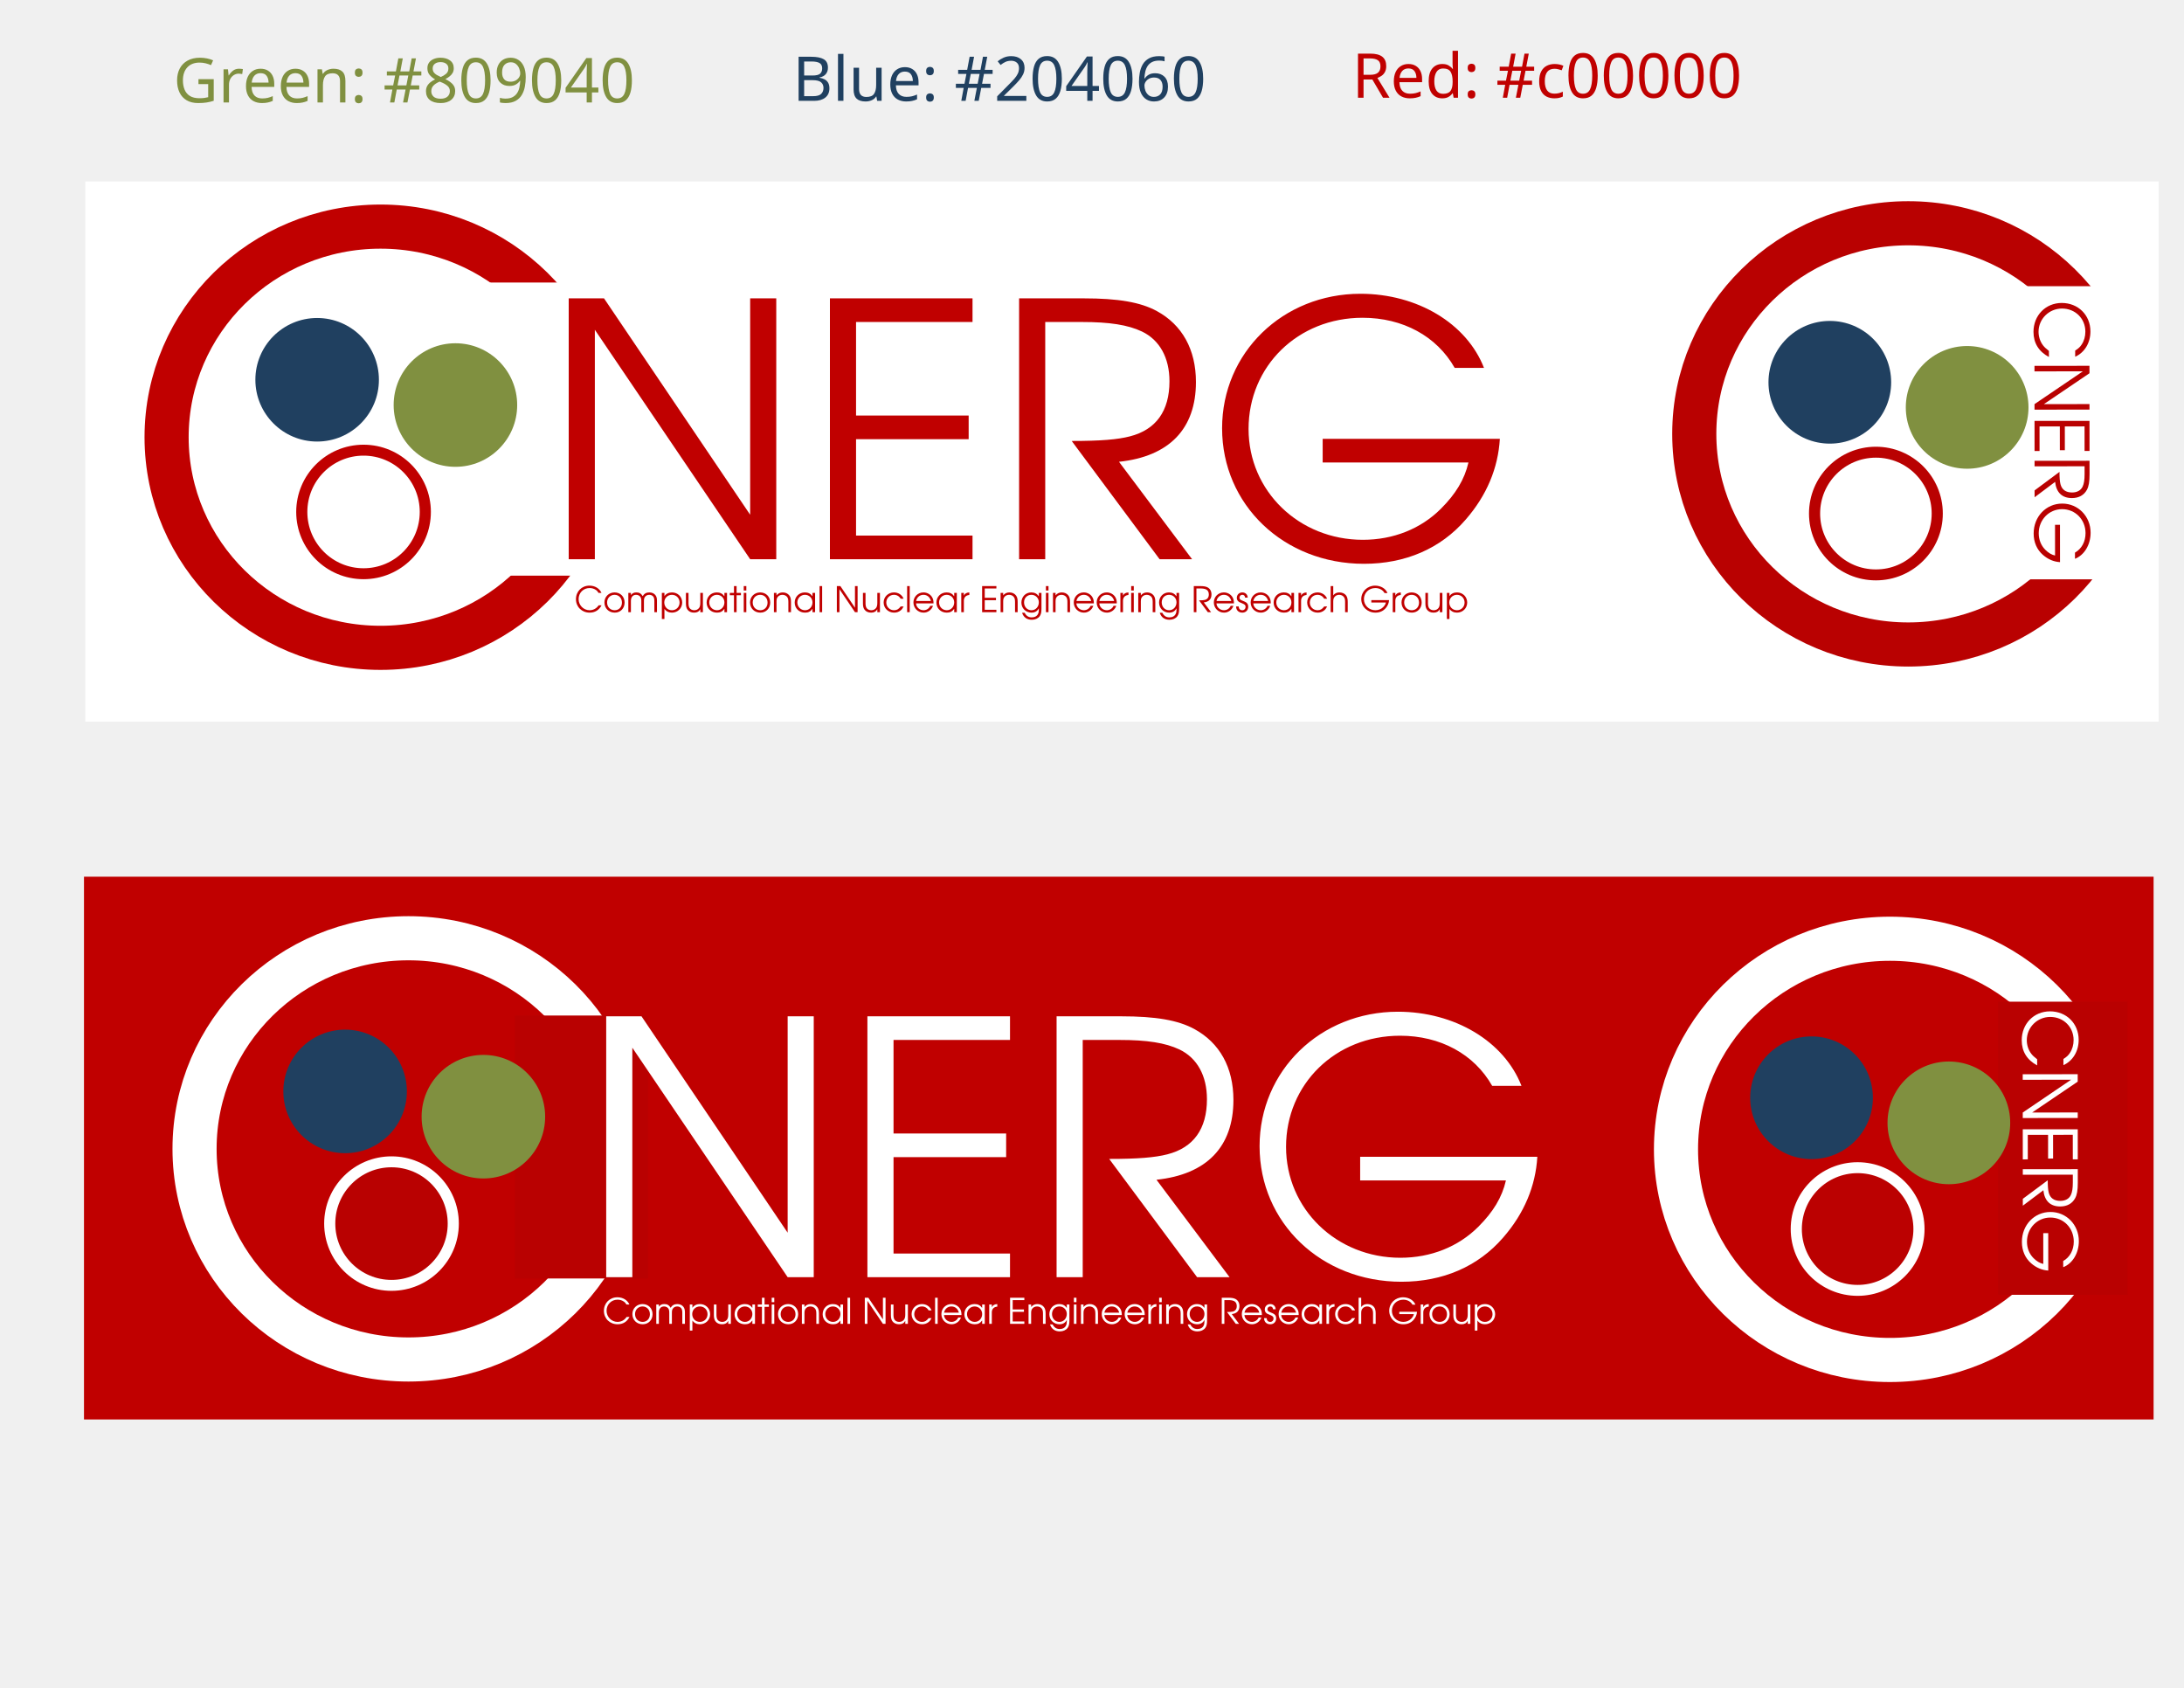
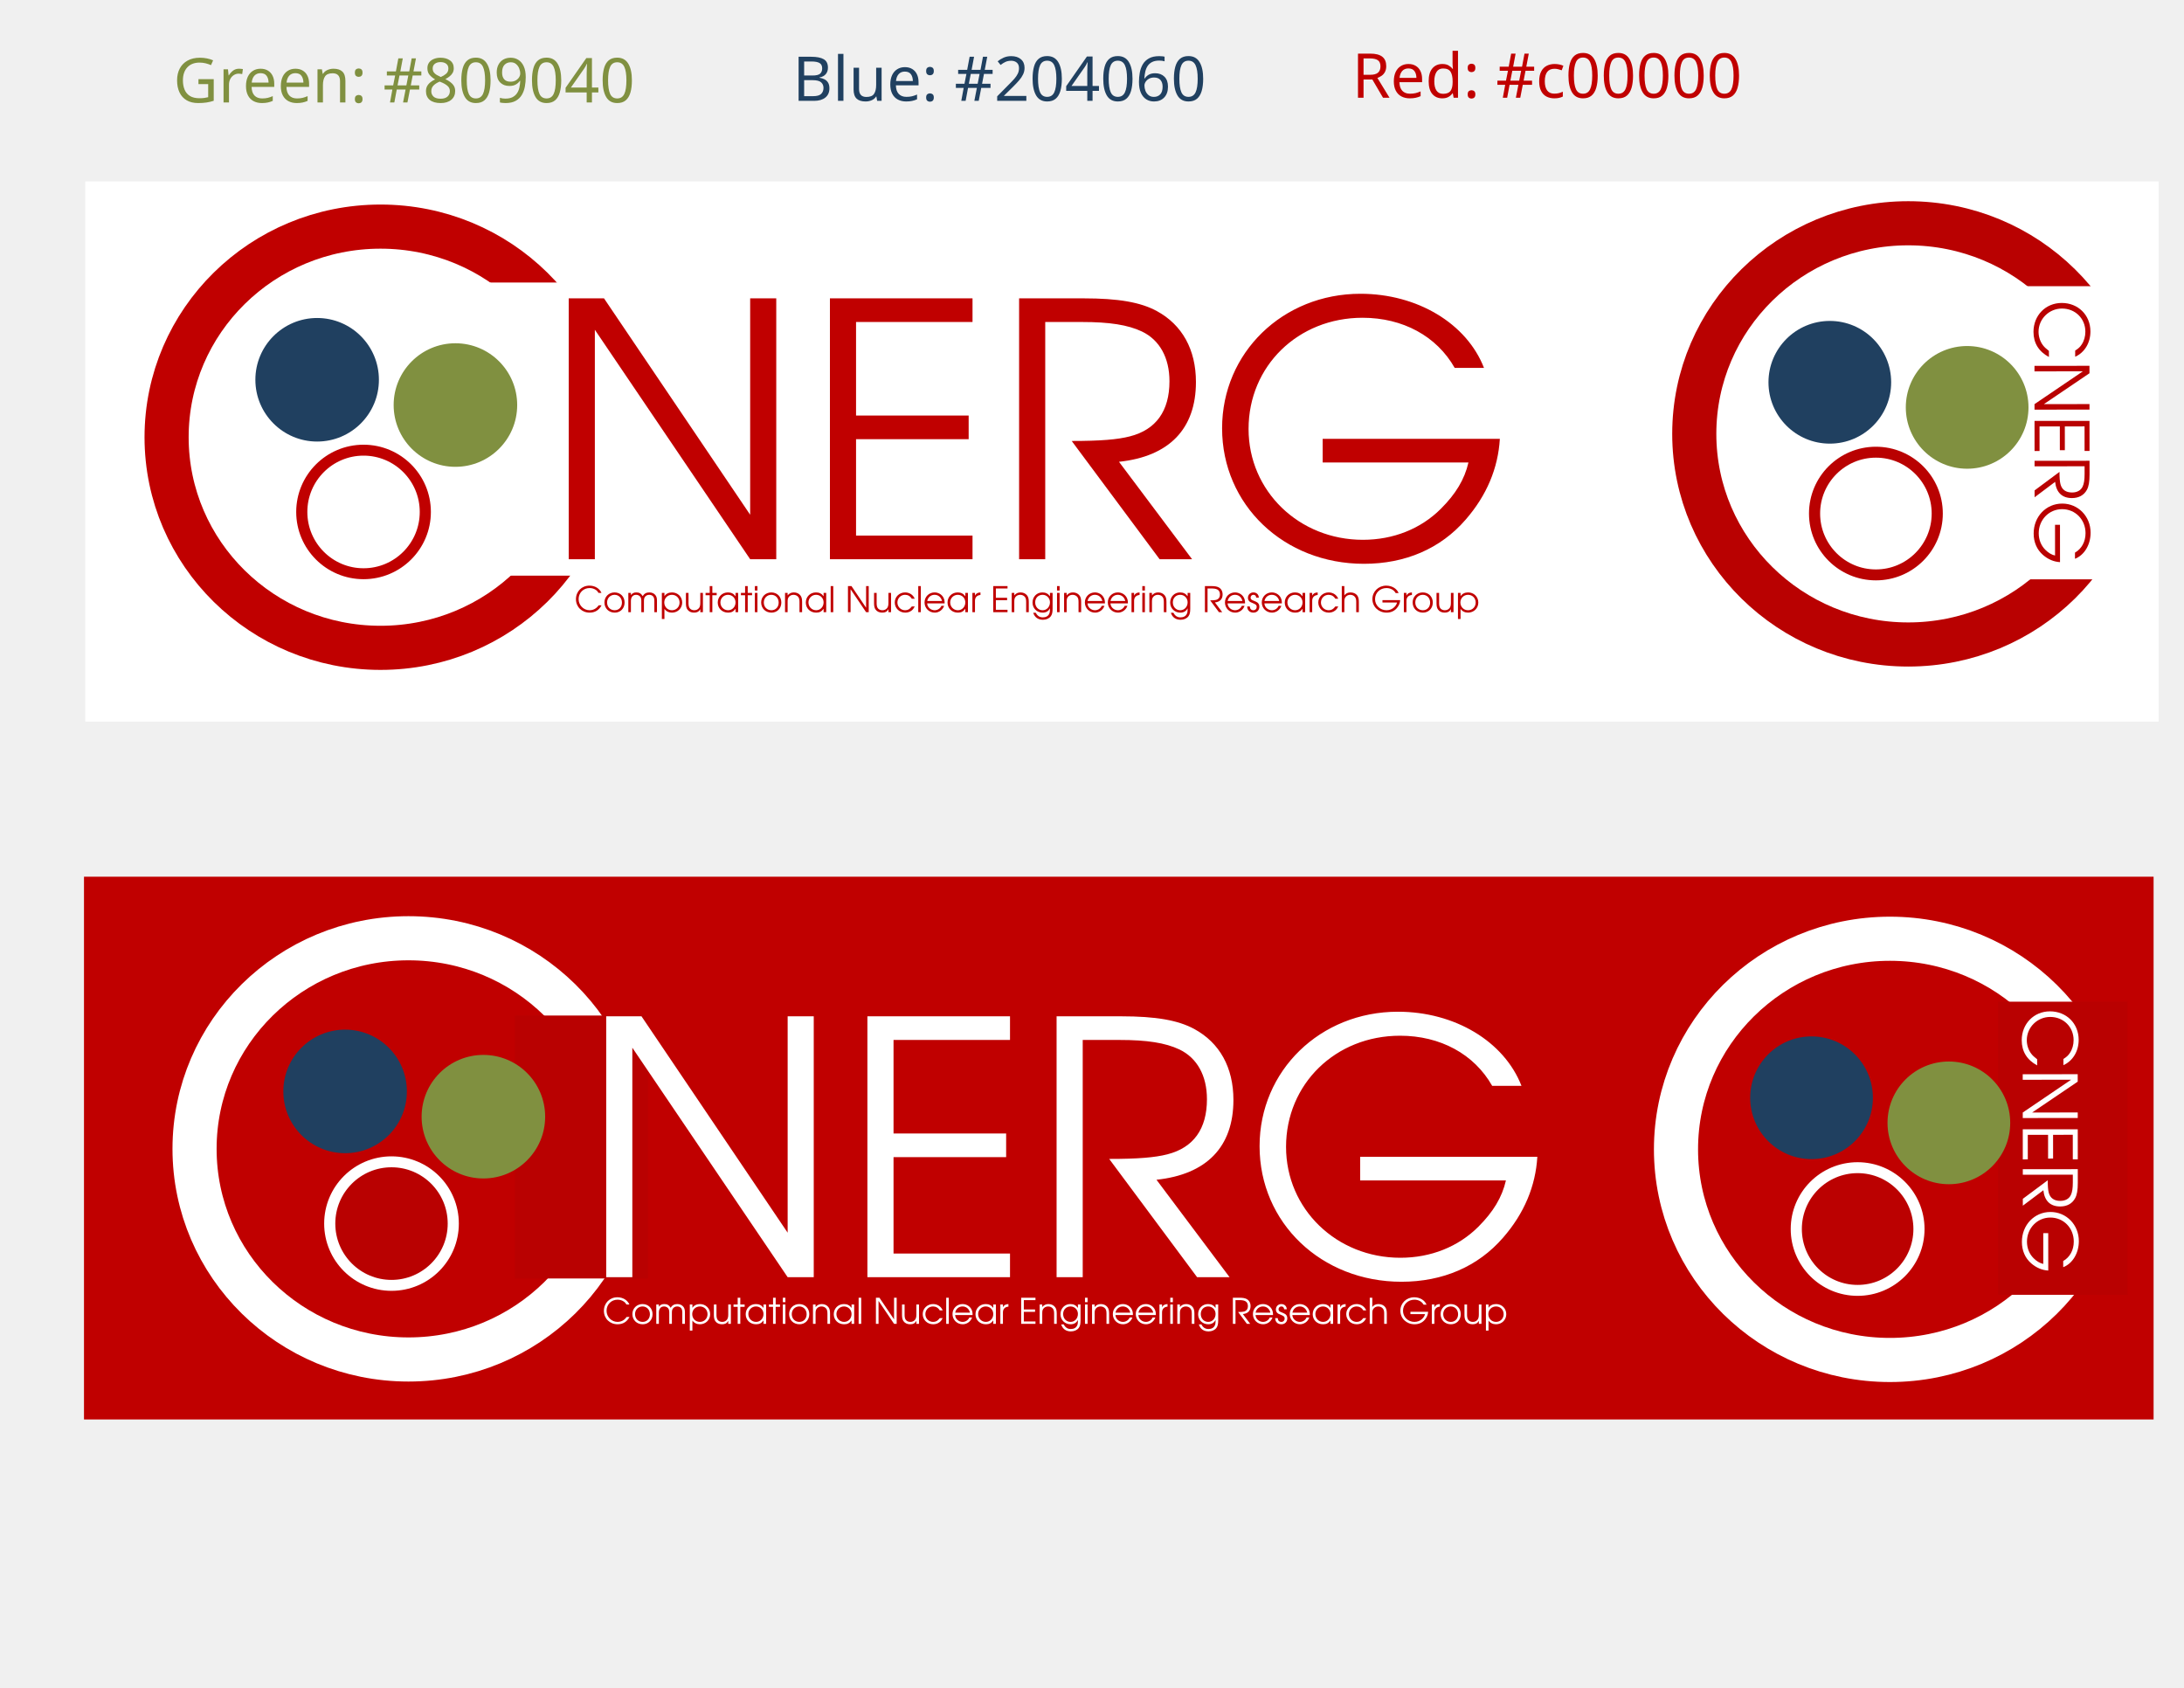
<svg xmlns="http://www.w3.org/2000/svg" width="990" height="765" id="svg2" version="1.1">
  <defs id="defs4" />
  <g id="layer1" transform="translate(0,-287.3622)">
    <g id="layer1-3" transform="translate(14.75,14.28571)">
      <g transform="translate(-2.190603,-8.009716)" id="layer1-7">
        <rect y="363.31" x="26.093" height="244.838" width="939.838" id="rect3904" style="fill:#ffffff;fill-opacity:1;stroke:none" />
        <rect style="fill:#c00000;fill-opacity:1;stroke:#c00000;stroke-width:1.167;stroke-opacity:1" id="rect3817" width="936.976" height="244.833" x="26.096" y="679.027" />
        <text xml:space="preserve" style="font-size:32px;font-style:normal;font-variant:normal;font-weight:normal;font-stretch:normal;line-height:125%;letter-spacing:0px;word-spacing:0px;fill:#000000;fill-opacity:1;stroke:none;font-family:Bookman URW;-inkscape-font-specification:Bookman URW" x="145.714" y="623.791" id="text2985">
          <tspan id="tspan2987" x="145.714" y="623.791" />
        </text>
        <text xml:space="preserve" style="font-size:12px;font-style:oblique;font-variant:normal;font-weight:600;font-stretch:normal;line-height:125%;letter-spacing:0px;word-spacing:0px;fill:#000000;fill-opacity:1;stroke:none;font-family:URW Gothic;-inkscape-font-specification:URW Gothic Semi-Bold Oblique" x="258.599" y="288.687" id="text3792">
          <tspan id="tspan3794" x="258.599" y="288.687" style="font-size:12px;font-style:oblique;font-variant:normal;font-weight:600;font-stretch:normal;font-family:URW Gothic;-inkscape-font-specification:URW Gothic Semi-Bold Oblique" />
        </text>
        <text xml:space="preserve" style="font-size:32px;font-style:normal;font-variant:normal;font-weight:500;font-stretch:normal;line-height:125%;letter-spacing:0px;word-spacing:0px;fill:#000000;fill-opacity:1;stroke:none;font-family:Century SchoolBook URW;-inkscape-font-specification:Century SchoolBook URW Medium" x="261.63" y="296.768" id="text3796">
          <tspan id="tspan3798" x="261.63" y="296.768" />
        </text>
        <text xml:space="preserve" style="font-size:10px;font-style:normal;font-variant:normal;font-stretch:normal;line-height:125%;letter-spacing:0px;word-spacing:0px;fill:#000000;fill-opacity:1;stroke:none;font-family:URW Gothic;-inkscape-font-specification:URW Gothic Book" x="258.599" y="308.89" id="text3800">
          <tspan id="tspan3802" x="258.599" y="308.89" />
        </text>
        <text xml:space="preserve" style="font-size:32px;font-style:normal;font-variant:normal;font-stretch:normal;line-height:125%;letter-spacing:0px;word-spacing:0px;fill:#000000;fill-opacity:1;stroke:none;font-family:URW Gothic;-inkscape-font-specification:URW Gothic Book" x="256.579" y="280.606" id="text3804">
          <tspan id="tspan3806" x="256.579" y="280.606" />
        </text>
        <text xml:space="preserve" style="font-size:32px;font-style:normal;font-variant:normal;font-stretch:normal;line-height:125%;letter-spacing:0px;word-spacing:0px;fill:#000000;fill-opacity:1;stroke:none;font-family:URW Gothic;-inkscape-font-specification:URW Gothic Book" x="271.731" y="293.738" id="text3808">
          <tspan id="tspan3810" x="271.731" y="293.738" />
        </text>
        <path style="fill:none;stroke:#c00000;stroke-width:20;stroke-miterlimit:4;stroke-opacity:1;stroke-dasharray:none" id="path2997-4" d="m 338.401,463.948 c 0,52.721 -43.417,95.459 -96.975,95.459 -53.558,0 -96.975,-42.739 -96.975,-95.459 0,-52.721 43.417,-95.459 96.975,-95.459 53.558,0 96.975,42.739 96.975,95.459 z" transform="translate(-81.49467,15.30563)" />
        <rect style="color:#000000;fill:#ffffff;fill-opacity:1;fill-rule:nonzero;stroke:none;stroke-width:1;marker:none;visibility:visible;display:inline;overflow:visible;enable-background:accumulate" id="rect3769-2" width="58.494" height="132.857" x="209.502" y="409.138" />
        <text xml:space="preserve" style="font-size:32px;font-style:normal;font-variant:normal;font-weight:500;font-stretch:normal;line-height:125%;letter-spacing:0px;word-spacing:0px;fill:#c00000;fill-opacity:1;stroke:none;font-family:Century SchoolBook URW;-inkscape-font-specification:Century SchoolBook URW Medium" x="233.082" y="534.55" id="text2993-6-1">
          <tspan id="tspan2995-3-1" x="233.082" y="534.55" style="font-size:160px;font-style:normal;font-variant:normal;font-stretch:normal;fill:#c00000;fill-opacity:1;font-family:URW Gothic;-inkscape-font-specification:URW Gothic Book">NERG</tspan>
        </text>
        <text xml:space="preserve" style="font-size:16px;font-style:normal;font-variant:normal;font-stretch:normal;line-height:125%;letter-spacing:0px;word-spacing:0px;fill:#c00000;fill-opacity:1;stroke:none;font-family:URW Gothic;-inkscape-font-specification:URW Gothic Book" x="247.815" y="558.551" id="text3812-9">
-           <tspan id="tspan3814-4" x="247.815" y="558.551" style="fill:#c00000;fill-opacity:1">Compuational Nuclear Engineering Research Group</tspan>
+           <tspan id="tspan3814-4" x="247.815" y="558.551" style="fill:#c00000;fill-opacity:1">Computational Nuclear Engineering Research Group</tspan>
        </text>
        <path style="fill:#809040;fill-opacity:1;stroke:none" id="path3816-2" d="m 403.051,374.55 c 0,15.621 -12.437,28.284 -27.779,28.284 -15.342,0 -27.779,-12.663 -27.779,-28.284 0,-15.621 12.437,-28.284 27.779,-28.284 15.342,0 27.779,12.663 27.779,28.284 z" transform="matrix(1.007948,0,0,0.9899495,-184.3734,93.8823)" />
        <path style="fill:#204060;fill-opacity:1;stroke:none" id="path3816-5-8" d="m 403.051,374.55 c 0,15.621 -12.437,28.284 -27.779,28.284 -15.342,0 -27.779,-12.663 -27.779,-28.284 0,-15.621 12.437,-28.284 27.779,-28.284 15.342,0 27.779,12.663 27.779,28.284 z" transform="matrix(1.007948,0,0,0.9899495,-247.0546,82.42951)" />
        <path style="fill:#ffffff;fill-opacity:1;stroke:#c00000;stroke-opacity:1;stroke-width:5.005;stroke-miterlimit:4;stroke-dasharray:none" id="path3816-5-6-9" d="m 403.051,374.55 c 0,15.621 -12.437,28.284 -27.779,28.284 -15.342,0 -27.779,-12.663 -27.779,-28.284 0,-15.621 12.437,-28.284 27.779,-28.284 15.342,0 27.779,12.663 27.779,28.284 z" transform="matrix(1.007948,0,0,0.9899495,-226.0201,142.3361)" />
        <path style="fill:none;stroke:#b90101;stroke-width:20;stroke-miterlimit:4;stroke-opacity:1;stroke-dasharray:none" id="path2997-4-8" d="m 338.401,463.948 c 0,52.721 -43.417,95.459 -96.975,95.459 -53.558,0 -96.975,-42.739 -96.975,-95.459 0,-52.721 43.417,-95.459 96.975,-95.459 53.558,0 96.975,42.739 96.975,95.459 z" transform="translate(610.9971,13.78853)" />
        <rect style="color:#000000;fill:#ffffff;fill-opacity:1;fill-rule:nonzero;stroke:none;stroke-width:1;marker:none;visibility:visible;display:inline;overflow:visible;enable-background:accumulate" id="rect3769-2-8" width="58.682" height="132.857" x="901.452" y="410.803" />
        <path style="fill:#809040;fill-opacity:1;stroke:none" id="path3816-2-8" d="m 403.051,374.55 c 0,15.621 -12.437,28.284 -27.779,28.284 -15.342,0 -27.779,-12.663 -27.779,-28.284 0,-15.621 12.437,-28.284 27.779,-28.284 15.342,0 27.779,12.663 27.779,28.284 z" transform="matrix(1.001007,0,0,0.9831322,503.4914,97.49409)" />
        <path style="fill:#204060;fill-opacity:1;stroke:none" id="path3816-5-8-9" d="m 403.051,374.55 c 0,15.621 -12.437,28.284 -27.779,28.284 -15.342,0 -27.779,-12.663 -27.779,-28.284 0,-15.621 12.437,-28.284 27.779,-28.284 15.342,0 27.779,12.663 27.779,28.284 z" transform="matrix(1.001007,0,0,0.9831322,441.2419,86.12017)" />
        <path style="fill:#ffffff;fill-opacity:1;stroke:#b90101;stroke-opacity:1;stroke-width:5.04;stroke-miterlimit:4;stroke-dasharray:none" id="path3816-5-6-9-6" d="m 403.051,374.55 c 0,15.621 -12.437,28.284 -27.779,28.284 -15.342,0 -27.779,-12.663 -27.779,-28.284 0,-15.621 12.437,-28.284 27.779,-28.284 15.342,0 27.779,12.663 27.779,28.284 z" transform="matrix(1.001007,0,0,0.9831322,462.1315,145.6142)" />
        <rect style="color:#000000;fill:#ffffff;fill-opacity:1;fill-rule:nonzero;stroke:none;stroke-width:1;marker:none;visibility:visible;display:inline;overflow:visible;enable-background:accumulate" id="rect3769-2-8-1" width="9.039" height="6.313" x="917.692" y="467.577" />
        <rect style="color:#000000;fill:#ffffff;fill-opacity:1;fill-rule:nonzero;stroke:none;stroke-width:1;marker:none;visibility:visible;display:inline;overflow:visible;enable-background:accumulate" id="rect3769-2-8-1-7" width="9.039" height="6.559" x="917.676" y="476.746" />
        <path style="fill:none;stroke:#ffffff;stroke-width:20;stroke-miterlimit:4;stroke-opacity:1;stroke-dasharray:none" id="path2997-7" d="m 338.401,463.948 c 0,52.721 -43.417,95.459 -96.975,95.459 -53.558,0 -96.975,-42.739 -96.975,-95.459 0,-52.721 43.417,-95.459 96.975,-95.459 53.558,0 96.975,42.739 96.975,95.459 z" transform="translate(-68.82138,337.8521)" />
        <rect style="color:#000000;fill:#b90101;fill-opacity:1;fill-rule:nonzero;stroke:none;stroke-width:1;marker:none;visibility:visible;display:inline;overflow:visible;enable-background:accumulate" id="rect3769-9" width="60.307" height="119.179" x="220.862" y="741.363" />
        <text xml:space="preserve" style="font-size:32px;font-style:normal;font-variant:normal;font-weight:500;font-stretch:normal;line-height:125%;letter-spacing:0px;word-spacing:0px;fill:#ffffff;fill-opacity:1;stroke:none;font-family:Century SchoolBook URW;-inkscape-font-specification:Century SchoolBook URW Medium" x="250.076" y="859.954" id="text2993-6-8">
          <tspan id="tspan2995-3-3" x="250.076" y="859.954" style="font-size:160px;font-style:normal;font-variant:normal;font-stretch:normal;fill:#ffffff;fill-opacity:1;font-family:URW Gothic;-inkscape-font-specification:URW Gothic Book">NERG</tspan>
        </text>
        <text xml:space="preserve" style="font-size:16px;font-style:normal;font-variant:normal;font-stretch:normal;line-height:125%;letter-spacing:0px;word-spacing:0px;fill:#ffffff;fill-opacity:1;stroke:none;font-family:URW Gothic;-inkscape-font-specification:URW Gothic Book" x="260.488" y="881.097" id="text3812-93">
-           <tspan id="tspan3814-0" x="260.488" y="881.097" style="fill:#ffffff;fill-opacity:1">Compuational Nuclear Engineering Research Group</tspan>
+           <tspan id="tspan3814-0" x="260.488" y="881.097" style="fill:#ffffff;fill-opacity:1">Computational Nuclear Engineering Research Group</tspan>
        </text>
        <path style="fill:#809040;fill-opacity:1;stroke:none" id="path3816-55" d="m 403.051,374.55 c 0,15.621 -12.437,28.284 -27.779,28.284 -15.342,0 -27.779,-12.663 -27.779,-28.284 0,-15.621 12.437,-28.284 27.779,-28.284 15.342,0 27.779,12.663 27.779,28.284 z" transform="matrix(1.007948,0,0,0.9899495,-171.7002,416.4288)" />
        <path style="fill:#204060;fill-opacity:1;stroke:none" id="path3816-5-1" d="m 403.051,374.55 c 0,15.621 -12.437,28.284 -27.779,28.284 -15.342,0 -27.779,-12.663 -27.779,-28.284 0,-15.621 12.437,-28.284 27.779,-28.284 15.342,0 27.779,12.663 27.779,28.284 z" transform="matrix(1.007948,0,0,0.9899495,-234.3813,404.976)" />
        <path style="fill:#b90101;fill-opacity:1;stroke:#ffffff;stroke-width:5.005;stroke-miterlimit:4;stroke-opacity:1;stroke-dasharray:none" id="path3816-5-6-5" d="m 403.051,374.55 c 0,15.621 -12.437,28.284 -27.779,28.284 -15.342,0 -27.779,-12.663 -27.779,-28.284 0,-15.621 12.437,-28.284 27.779,-28.284 15.342,0 27.779,12.663 27.779,28.284 z" transform="matrix(1.007948,0,0,0.9899495,-213.3468,464.8826)" />
        <text transform="matrix(8.5646937e-4,0.9999996,-0.9999996,8.5646937e-4,0,0)" xml:space="preserve" style="font-size:6.746px;font-style:normal;font-variant:normal;font-weight:500;font-stretch:normal;line-height:125%;letter-spacing:0px;word-spacing:0px;fill:#b90101;fill-opacity:1;stroke:none;font-family:Century SchoolBook URW;-inkscape-font-specification:Century SchoolBook URW Medium" x="417.702" y="-909.283" id="text2993-6-8-5">
          <tspan id="tspan2995-3-3-4" x="417.702" y="-909.283" style="font-size:33.728px;font-style:normal;font-variant:normal;font-stretch:normal;fill:#b90101;fill-opacity:1;font-family:URW Gothic;-inkscape-font-specification:URW Gothic Book">CNERG</tspan>
        </text>
        <path transform="translate(602.7114,338.0742)" d="m 338.401,463.948 c 0,52.721 -43.417,95.459 -96.975,95.459 -53.558,0 -96.975,-42.739 -96.975,-95.459 0,-52.721 43.417,-95.459 96.975,-95.459 53.558,0 96.975,42.739 96.975,95.459 z" id="path3827" style="fill:none;stroke:#ffffff;stroke-width:20;stroke-miterlimit:4;stroke-opacity:1;stroke-dasharray:none" />
        <rect y="735.089" x="893.167" height="132.857" width="58.682" id="rect3829" style="color:#000000;fill:#b90101;fill-opacity:1;fill-rule:nonzero;stroke:none;stroke-width:1;marker:none;visibility:visible;display:inline;overflow:visible;enable-background:accumulate" />
        <path transform="matrix(1.001007,0,0,0.9831322,495.2057,421.7798)" d="m 403.051,374.55 c 0,15.621 -12.437,28.284 -27.779,28.284 -15.342,0 -27.779,-12.663 -27.779,-28.284 0,-15.621 12.437,-28.284 27.779,-28.284 15.342,0 27.779,12.663 27.779,28.284 z" id="path3831" style="fill:#809040;fill-opacity:1;stroke:none" />
        <path transform="matrix(1.001007,0,0,0.9831322,432.9561,410.4059)" d="m 403.051,374.55 c 0,15.621 -12.437,28.284 -27.779,28.284 -15.342,0 -27.779,-12.663 -27.779,-28.284 0,-15.621 12.437,-28.284 27.779,-28.284 15.342,0 27.779,12.663 27.779,28.284 z" id="path3833" style="fill:#204060;fill-opacity:1;stroke:none" />
        <path transform="matrix(1.001007,0,0,0.9831322,453.8458,469.8999)" d="m 403.051,374.55 c 0,15.621 -12.437,28.284 -27.779,28.284 -15.342,0 -27.779,-12.663 -27.779,-28.284 0,-15.621 12.437,-28.284 27.779,-28.284 15.342,0 27.779,12.663 27.779,28.284 z" id="path3835" style="fill:#bb0101;fill-opacity:1;stroke:#ffffff;stroke-width:5.04;stroke-miterlimit:4;stroke-opacity:1;stroke-dasharray:none" />
        <text id="text3841" y="-903.676" x="738.775" style="font-size:6.746px;font-style:normal;font-variant:normal;font-weight:500;font-stretch:normal;line-height:125%;letter-spacing:0px;word-spacing:0px;fill:#ffffff;fill-opacity:1;stroke:none;font-family:Century SchoolBook URW;-inkscape-font-specification:Century SchoolBook URW Medium" xml:space="preserve" transform="matrix(8.5646937e-4,0.9999996,-0.9999996,8.5646937e-4,0,0)">
          <tspan style="font-size:33.728px;font-style:normal;font-variant:normal;font-stretch:normal;fill:#ffffff;fill-opacity:1;font-family:URW Gothic;-inkscape-font-specification:URW Gothic Book" y="-903.676" x="738.775" id="tspan3843">CNERG</tspan>
        </text>
        <text xml:space="preserve" style="font-size:28px;font-style:normal;font-variant:normal;font-weight:normal;font-stretch:normal;text-align:start;line-height:125%;letter-spacing:0px;word-spacing:0px;writing-mode:lr-tb;text-anchor:start;fill:#000000;fill-opacity:1;stroke:none;font-family:Sans;-inkscape-font-specification:Sans" x="66.012" y="327.515" id="text3819">
          <tspan id="tspan3821" x="66.012" y="327.515" style="font-size:28px;font-style:normal;font-variant:normal;font-weight:normal;font-stretch:normal;text-align:start;line-height:125%;writing-mode:lr-tb;text-anchor:start;fill:#809040;fill-opacity:1;font-family:Sans;-inkscape-font-specification:Sans">Green: #809040 </tspan>
        </text>
        <text xml:space="preserve" style="font-size:28px;font-style:normal;font-variant:normal;font-weight:normal;font-stretch:normal;text-align:start;line-height:125%;letter-spacing:0px;word-spacing:0px;writing-mode:lr-tb;text-anchor:start;fill:#000000;fill-opacity:1;stroke:none;font-family:Sans;-inkscape-font-specification:Sans" x="346.726" y="326.8" id="text3823">
          <tspan id="tspan3825" x="346.726" y="326.8" style="font-size:28px;font-style:normal;font-variant:normal;font-weight:normal;font-stretch:normal;text-align:start;line-height:125%;writing-mode:lr-tb;text-anchor:start;fill:#204060;fill-opacity:1;font-family:Sans;-inkscape-font-specification:Sans">Blue: #204060</tspan>
        </text>
        <text xml:space="preserve" style="font-size:28px;font-style:normal;font-variant:normal;font-weight:normal;font-stretch:normal;text-align:start;line-height:125%;letter-spacing:0px;word-spacing:0px;writing-mode:lr-tb;text-anchor:start;fill:#000000;fill-opacity:1;stroke:none;font-family:Sans;-inkscape-font-specification:Sans" x="600.298" y="325.372" id="text3827">
          <tspan id="tspan3829" x="600.298" y="325.372" style="font-size:28px;font-style:normal;font-variant:normal;font-weight:normal;font-stretch:normal;text-align:start;line-height:125%;writing-mode:lr-tb;text-anchor:start;fill:#c00000;fill-opacity:1;font-family:Sans;-inkscape-font-specification:Sans">Red: #c00000</tspan>
        </text>
      </g>
    </g>
  </g>
</svg>
